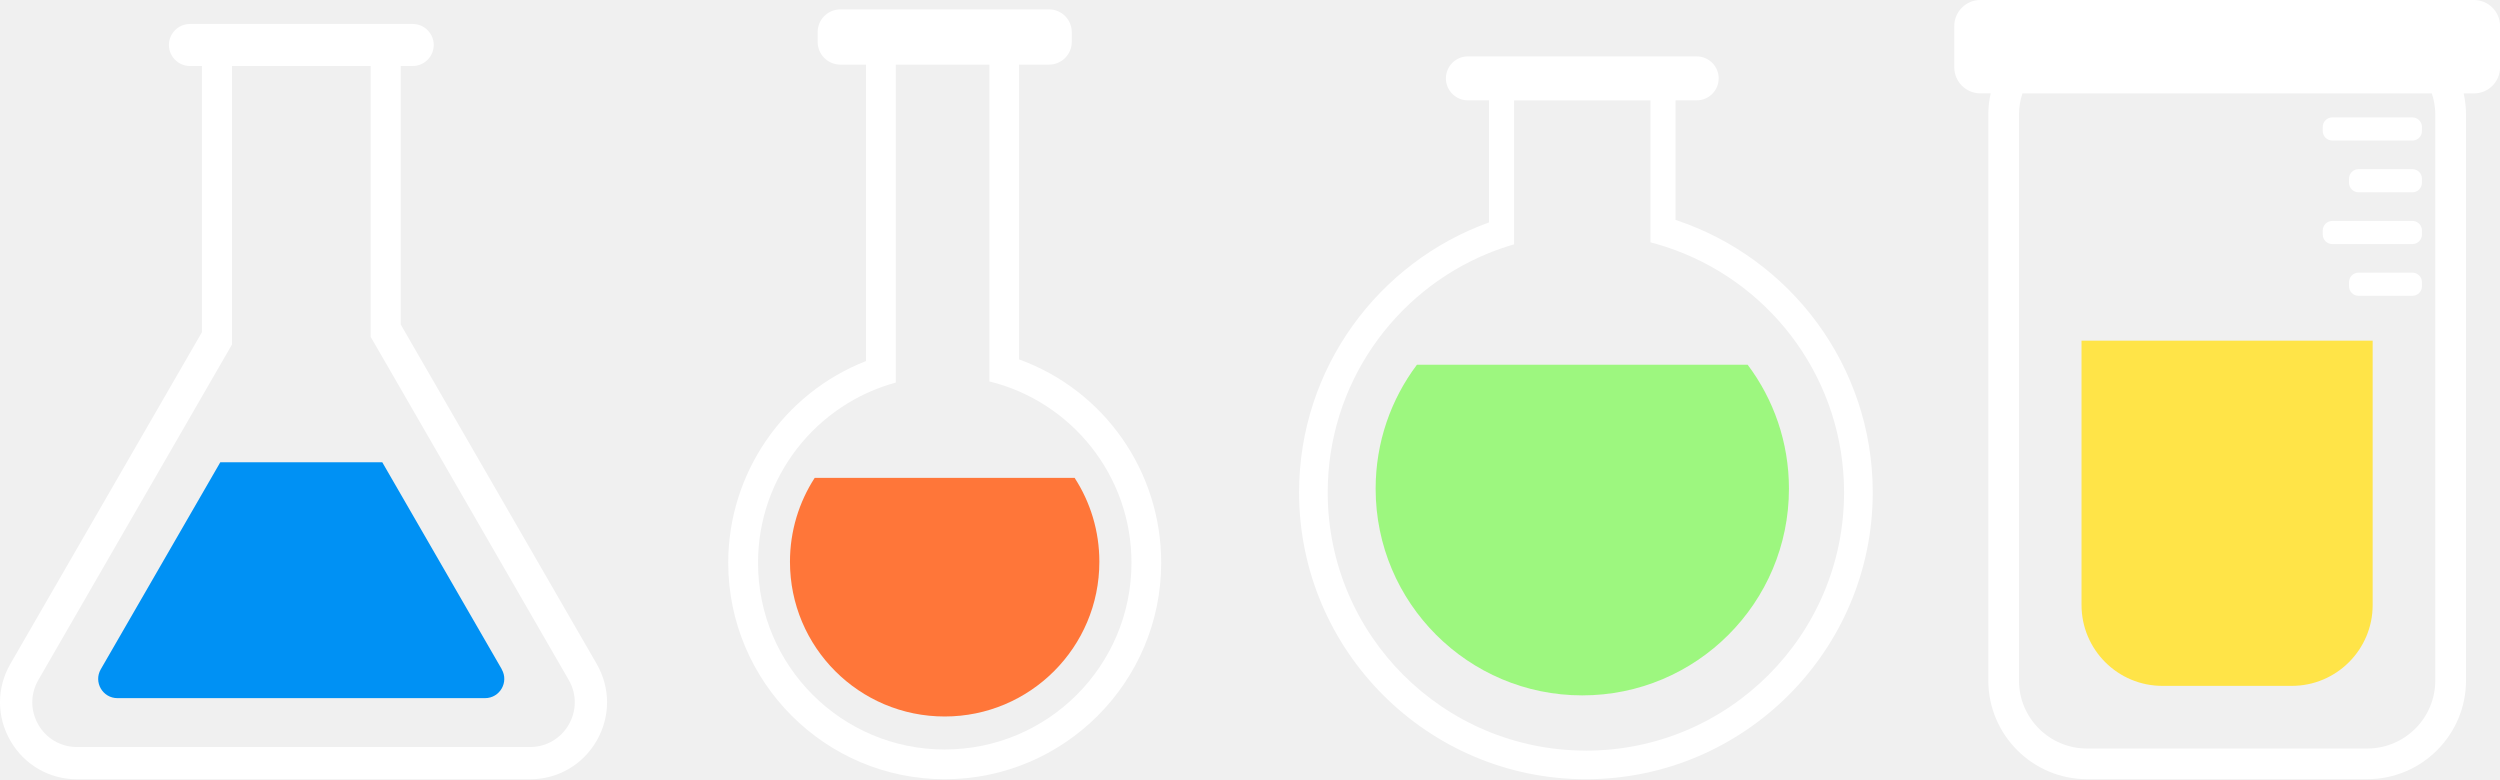
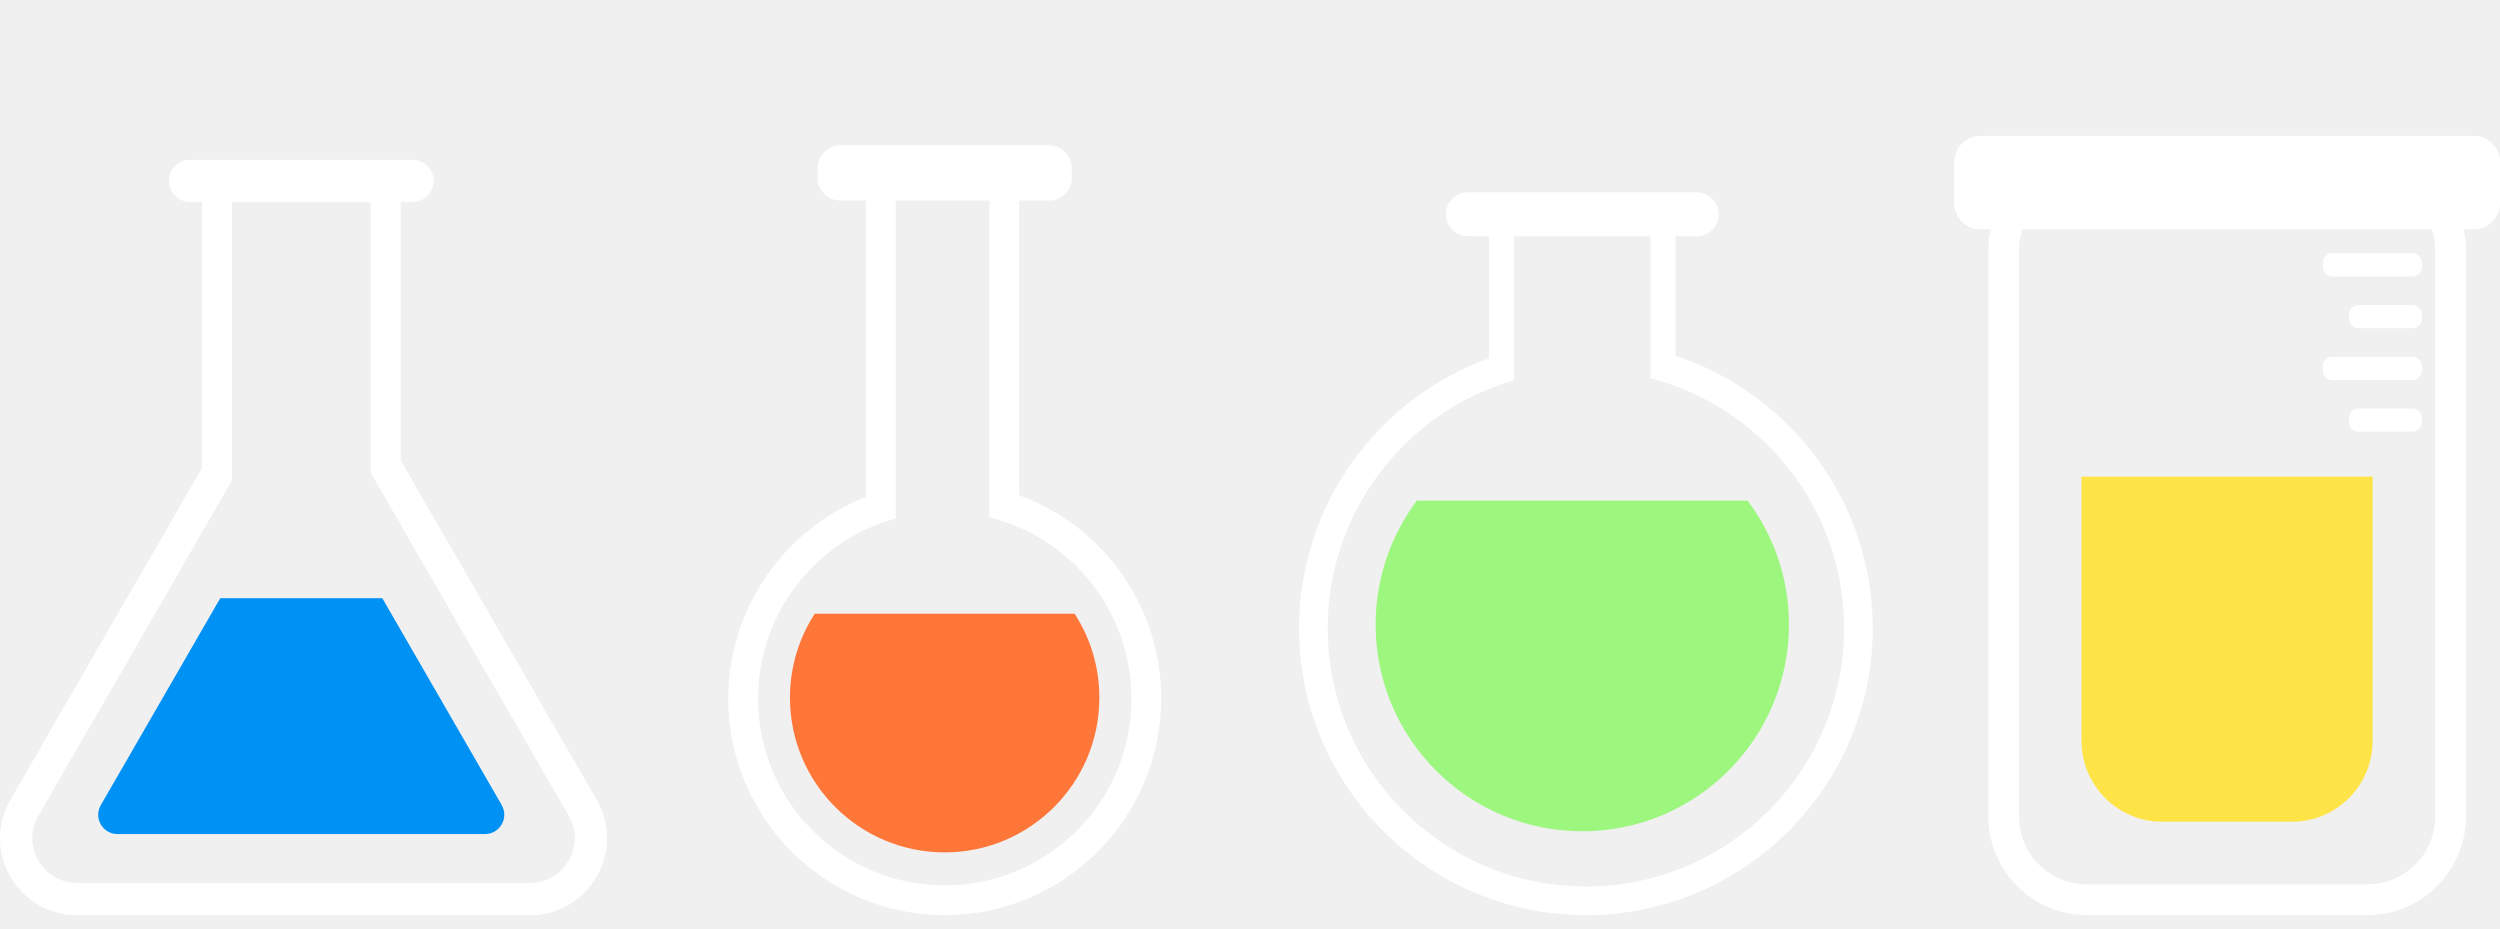
- <svg xmlns="http://www.w3.org/2000/svg" id="Layer_2" data-name="Layer 2" viewBox="0 0 551.89 172.02">
-   <defs>
-     <style>
-       .cls-1 {
-         fill: #ffe448;
-       }
- 
-       .cls-1, .cls-2, .cls-3, .cls-4, .cls-5 {
-         stroke-width: 0px;
-       }
- 
-       .cls-2 {
-         fill: #ff7639;
-       }
- 
-       .cls-3 {
-         fill: #9df77f;
-       }
- 
-       .cls-4 {
-         fill: #0091f4;
-       }
- 
-       .cls-5 {
-         fill: #fff;
-       }
-     </style>
-   </defs>
-   <g id="Layer_2-2" data-name="Layer 2">
+ <svg xmlns="http://www.w3.org/2000/svg" id="eUy9olNedpC1" viewBox="0 -30 551.89 205" shape-rendering="geometricPrecision" text-rendering="geometricPrecision">
+   <g id="eUy9olNedpC2">
+     <path d="M224.97,79.34v-65.07h6.6c2.78,0,5.03-2.25,5.03-5.03v-2.14c0-2.78-2.25-5.03-5.03-5.03h-46.04c-2.78,0-5.03,2.25-5.03,5.03v2.14c0,2.78,2.25,5.03,5.03,5.03h5.64v65.44c-18.13,7.08-30.41,24.71-30.41,44.52c0,26.35,21.44,47.79,47.79,47.79s47.79-21.44,47.79-47.79c0-20.31-12.66-38.09-31.37-44.89Zm-16.41,86.12c-22.77,0-41.22-18.46-41.22-41.22c0-19.02,12.89-35.03,30.41-39.78v-70.19h20.66v69.93c18.01,4.42,31.37,20.66,31.37,40.03c0,22.77-18.46,41.22-41.22,41.22v.01Z" fill="#fff" stroke-width="0" />
+     <path d="M237.25,105.49h-57.4c-3.45,5.34-5.46,11.7-5.46,18.53c0,18.86,15.29,34.15,34.15,34.15s34.15-15.29,34.15-34.15c0-6.83-2-13.19-5.46-18.53h.02Z" fill="#ff7639" stroke-width="0" />
+   </g>
+   <g id="eUy9olNedpC5">
    <g>
+       <path d="M546.15,0h-108.99c-3.16,0-5.74,2.58-5.74,5.74v9.13c0,3.16,2.58,5.74,5.74,5.74h2.29c-.34,1.52-.52,3.09-.52,4.71v124.89c0,12.02,9.78,21.8,21.8,21.8h61.86c12.02,0,21.8-9.78,21.8-21.8v-124.88c0-1.62-.18-3.19-.52-4.71h2.29c3.16,0,5.74-2.58,5.74-5.74v-9.14c0-3.16-2.58-5.74-5.74-5.74h-.01ZM537.6,25.33v124.89c0,8.3-6.73,15.02-15.02,15.02h-61.86c-8.3,0-15.02-6.73-15.02-15.02v-124.89c0-1.65.27-3.23.77-4.71h90.37c.49,1.48.77,3.07.77,4.71h-.01Z" fill="#fff" stroke-width="0" />
      <g>
-         <path class="cls-5" d="M224.97,79.34V14.27h6.6c2.78,0,5.03-2.25,5.03-5.03v-2.14c0-2.78-2.25-5.03-5.03-5.03h-46.04c-2.78,0-5.03,2.25-5.03,5.03v2.14c0,2.78,2.25,5.03,5.03,5.03h5.64v65.44c-18.13,7.08-30.41,24.71-30.41,44.52,0,26.35,21.44,47.79,47.79,47.79s47.79-21.44,47.79-47.79c0-20.31-12.66-38.09-31.37-44.89ZM208.56,165.46c-22.77,0-41.22-18.46-41.22-41.22,0-19.02,12.89-35.03,30.41-39.78V14.27h20.66v69.93c18.01,4.42,31.37,20.66,31.37,40.03,0,22.77-18.46,41.22-41.22,41.22Z" />
-         <path class="cls-2" d="M237.25,105.49h-57.4c-3.45,5.34-5.46,11.7-5.46,18.53,0,18.86,15.29,34.15,34.15,34.15s34.15-15.29,34.15-34.15c0-6.83-2-13.19-5.46-18.53Z" />
-       </g>
-       <g>
-         <g>
-           <path class="cls-5" d="M546.15,0h-108.99c-3.16,0-5.74,2.58-5.74,5.74v9.13c0,3.16,2.58,5.74,5.74,5.74h2.29c-.34,1.52-.52,3.09-.52,4.71v124.89c0,12.02,9.78,21.8,21.8,21.8h61.86c12.02,0,21.8-9.78,21.8-21.8V25.33c0-1.62-.18-3.19-.52-4.71h2.29c3.16,0,5.74-2.58,5.74-5.74V5.74c0-3.16-2.58-5.74-5.74-5.74ZM537.6,25.33v124.89c0,8.3-6.73,15.02-15.02,15.02h-61.86c-8.3,0-15.02-6.73-15.02-15.02V25.33c0-1.65.27-3.23.77-4.71h90.37c.49,1.48.77,3.07.77,4.71Z" />
-           <g>
-             <rect class="cls-5" x="512.76" y="25.92" width="21.9" height="5.11" rx="2.11" ry="2.11" />
-             <rect class="cls-5" x="518.56" y="37.34" width="16.1" height="5.11" rx="2.11" ry="2.11" />
-             <rect class="cls-5" x="518.56" y="60.19" width="16.1" height="5.11" rx="2.11" ry="2.11" />
-             <rect class="cls-5" x="512.76" y="48.77" width="21.9" height="5.11" rx="2.11" ry="2.11" />
-           </g>
-         </g>
-         <path class="cls-1" d="M459.52,75.21h64.26v58.35c0,9.85-8,17.85-17.85,17.85h-28.57c-9.85,0-17.85-8-17.85-17.85v-58.35h0Z" />
-       </g>
-       <g>
-         <path class="cls-5" d="M131.71,146.54l-43.25-74.91V14.57h2.65c2.55,0,4.64-2.09,4.64-4.64s-2.09-4.64-4.64-4.64h-49.18c-2.55,0-4.64,2.09-4.64,4.64s2.09,4.64,4.64,4.64h2.65v58.76L2.3,146.54c-3.07,5.32-3.07,11.67,0,16.99,3.07,5.32,8.57,8.5,14.71,8.5h99.99c6.13,0,11.64-3.18,14.71-8.5,3.07-5.32,3.07-11.67,0-16.99ZM117,164.91H17.01c-7.6,0-12.35-8.23-8.54-14.81l38.16-66.11,4.58-7.93V14.57h30.62v59.8l5.56,9.62,38.16,66.11c3.8,6.58-.95,14.81-8.54,14.81Z" />
-         <path class="cls-4" d="M110.77,147.74l-26.38-45.69h-35.76l-26.38,45.69c-1.64,2.84.41,6.38,3.68,6.38h81.14c3.27,0,5.32-3.54,3.68-6.38Z" />
-       </g>
-       <g>
-         <path class="cls-5" d="M369.89,48.55v-26.4h4.67c2.67,0,4.85-2.18,4.85-4.85h0c0-2.67-2.18-4.85-4.85-4.85h-50.52c-2.67,0-4.85,2.18-4.85,4.85h0c0,2.67,2.18,4.85,4.85,4.85h4.67v26.95c-24.42,8.79-41.93,32.19-41.93,59.6,0,34.91,28.41,63.32,63.32,63.32s63.32-28.41,63.32-63.32c0-28.01-18.28-51.83-43.54-60.15ZM350.1,165.7c-31.48,0-57-25.52-57-57,0-23.91,14.73-44.39,35.61-52.85,1.8-.73,3.64-1.37,5.53-1.91v-31.78h30.11v31.34c1.89.49,3.73,1.07,5.53,1.74,21.73,8.04,37.21,28.95,37.21,53.47,0,31.48-25.52,57-57,57Z" />
-         <path class="cls-3" d="M385.8,80.51h-73c-5.73,7.63-9.12,17.1-9.12,27.38,0,25.2,20.43,45.62,45.62,45.62s45.62-20.43,45.62-45.62c0-10.27-3.39-19.75-9.12-27.38Z" />
+         <rect width="21.9" height="5.11" rx="2.11" ry="2.11" transform="translate(512.76 25.92)" fill="#fff" stroke-width="0" />
+         <rect width="16.1" height="5.11" rx="2.11" ry="2.11" transform="translate(518.56 37.34)" fill="#fff" stroke-width="0" />
+         <rect width="16.1" height="5.11" rx="2.11" ry="2.11" transform="translate(518.56 60.19)" fill="#fff" stroke-width="0" />
+         <rect width="21.9" height="5.11" rx="2.11" ry="2.11" transform="translate(512.76 48.77)" fill="#fff" stroke-width="0" />
      </g>
    </g>
+     <path d="M459.52,75.21h64.26v58.35c0,9.85-8,17.85-17.85,17.85h-28.57c-9.85,0-17.85-8-17.85-17.85v-58.35v0h.01Z" fill="#ffe448" stroke-width="0" />
+   </g>
+   <g id="eUy9olNedpC14">
+     <path d="M131.71,146.54L88.46,71.63v-57.06h2.65c2.55,0,4.64-2.09,4.64-4.64s-2.09-4.64-4.64-4.64h-49.18c-2.55,0-4.64,2.09-4.64,4.64s2.09,4.64,4.64,4.64h2.65v58.76L2.3,146.54c-3.07,5.32-3.07,11.67,0,16.99s8.57,8.5,14.71,8.5h99.99c6.13,0,11.64-3.18,14.71-8.5s3.07-11.67,0-16.99ZM117,164.91h-99.99c-7.6,0-12.35-8.23-8.54-14.81L46.63,83.99l4.58-7.93v-61.49h30.62v59.8l5.56,9.62l38.16,66.11c3.8,6.58-.95,14.81-8.54,14.81h-.01Z" fill="#fff" stroke-width="0" />
+     <path d="M110.77,147.74L84.39,102.05h-35.76L22.25,147.74c-1.64,2.84.41,6.38,3.68,6.38h81.14c3.27,0,5.32-3.54,3.68-6.38h.02Z" fill="#0091f4" stroke-width="0" />
+   </g>
+   <g id="eUy9olNedpC17">
+     <path d="M369.89,48.55v-26.4h4.67c2.67,0,4.85-2.18,4.85-4.85v0c0-2.67-2.18-4.85-4.85-4.85h-50.52c-2.67,0-4.85,2.18-4.85,4.85v0c0,2.67,2.18,4.85,4.85,4.85h4.67v26.95c-24.42,8.79-41.93,32.19-41.93,59.6c0,34.91,28.41,63.32,63.32,63.32s63.32-28.41,63.32-63.32c0-28.01-18.28-51.83-43.54-60.15h.01ZM350.1,165.7c-31.48,0-57-25.52-57-57c0-23.91,14.73-44.39,35.61-52.85c1.8-.73,3.64-1.37,5.53-1.91v-31.78h30.11v31.34c1.89.49,3.73,1.07,5.53,1.74c21.73,8.04,37.21,28.95,37.21,53.47c0,31.48-25.52,57-57,57l.01-.01Z" fill="#fff" stroke-width="0" />
+     <path d="M385.8,80.51h-73c-5.73,7.63-9.12,17.1-9.12,27.38c0,25.2,20.43,45.62,45.62,45.62s45.62-20.43,45.62-45.62c0-10.27-3.39-19.75-9.12-27.38Z" fill="#9df77f" stroke-width="0" />
  </g>
</svg>
